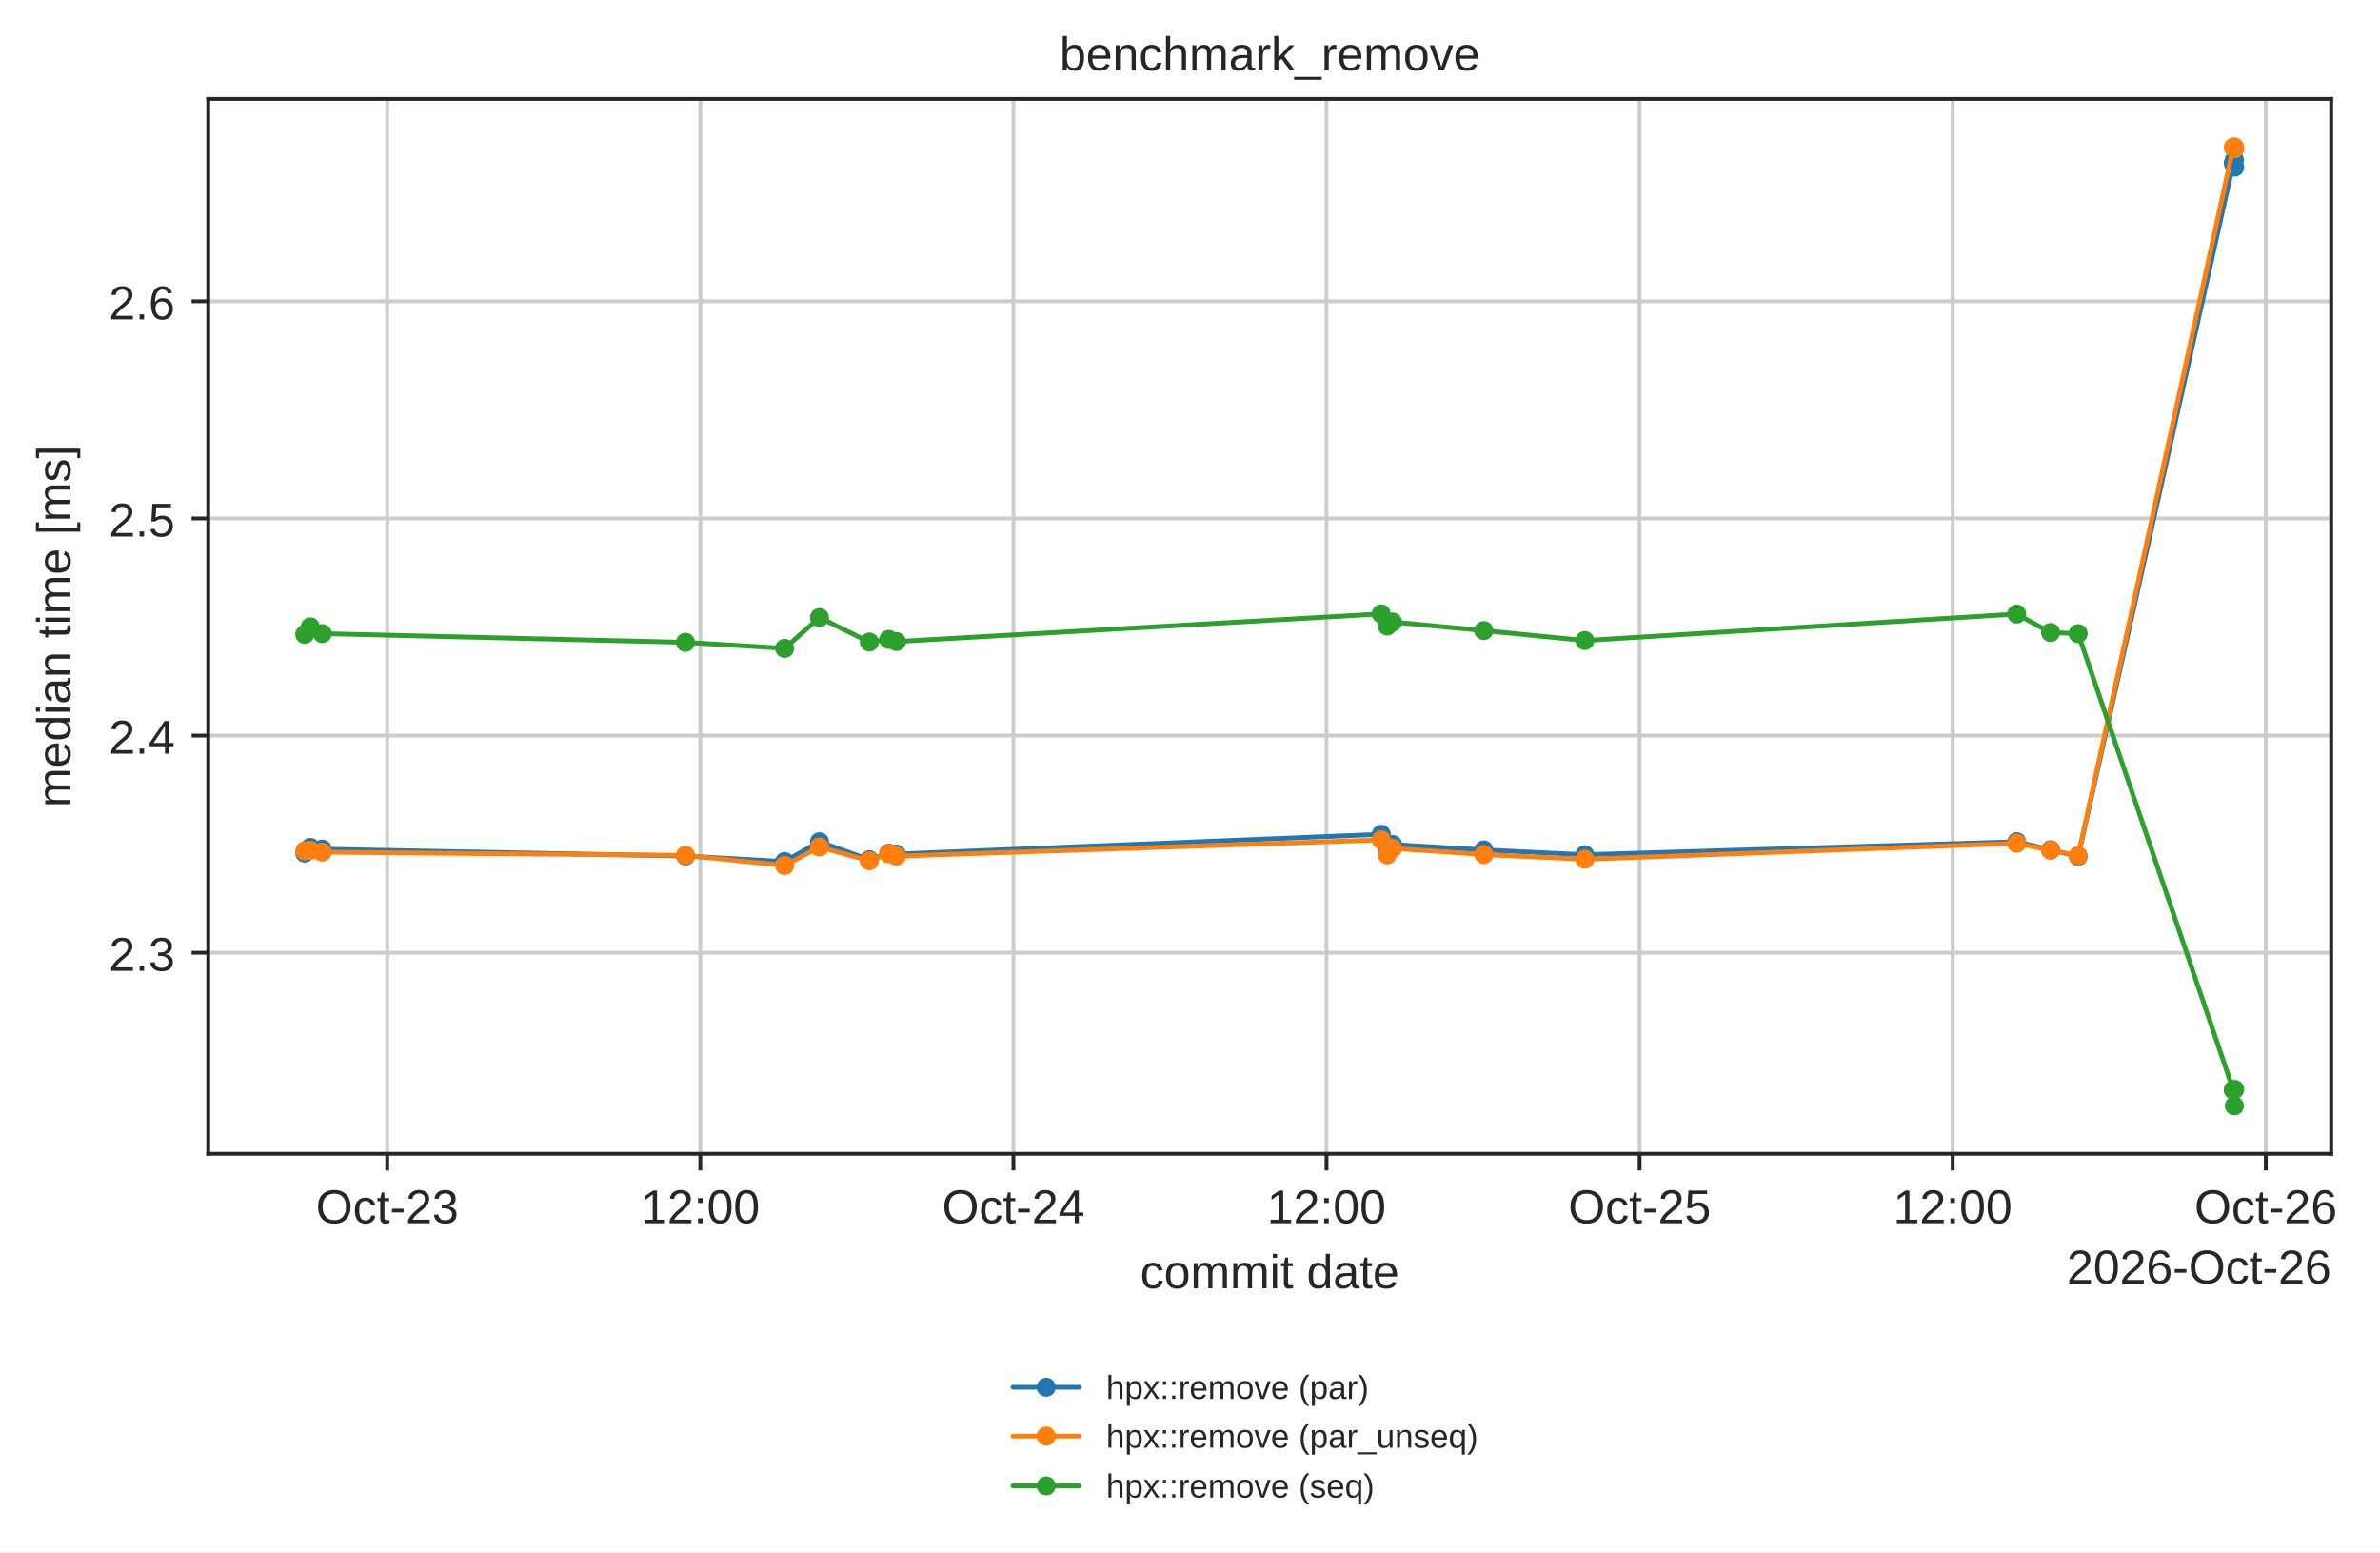
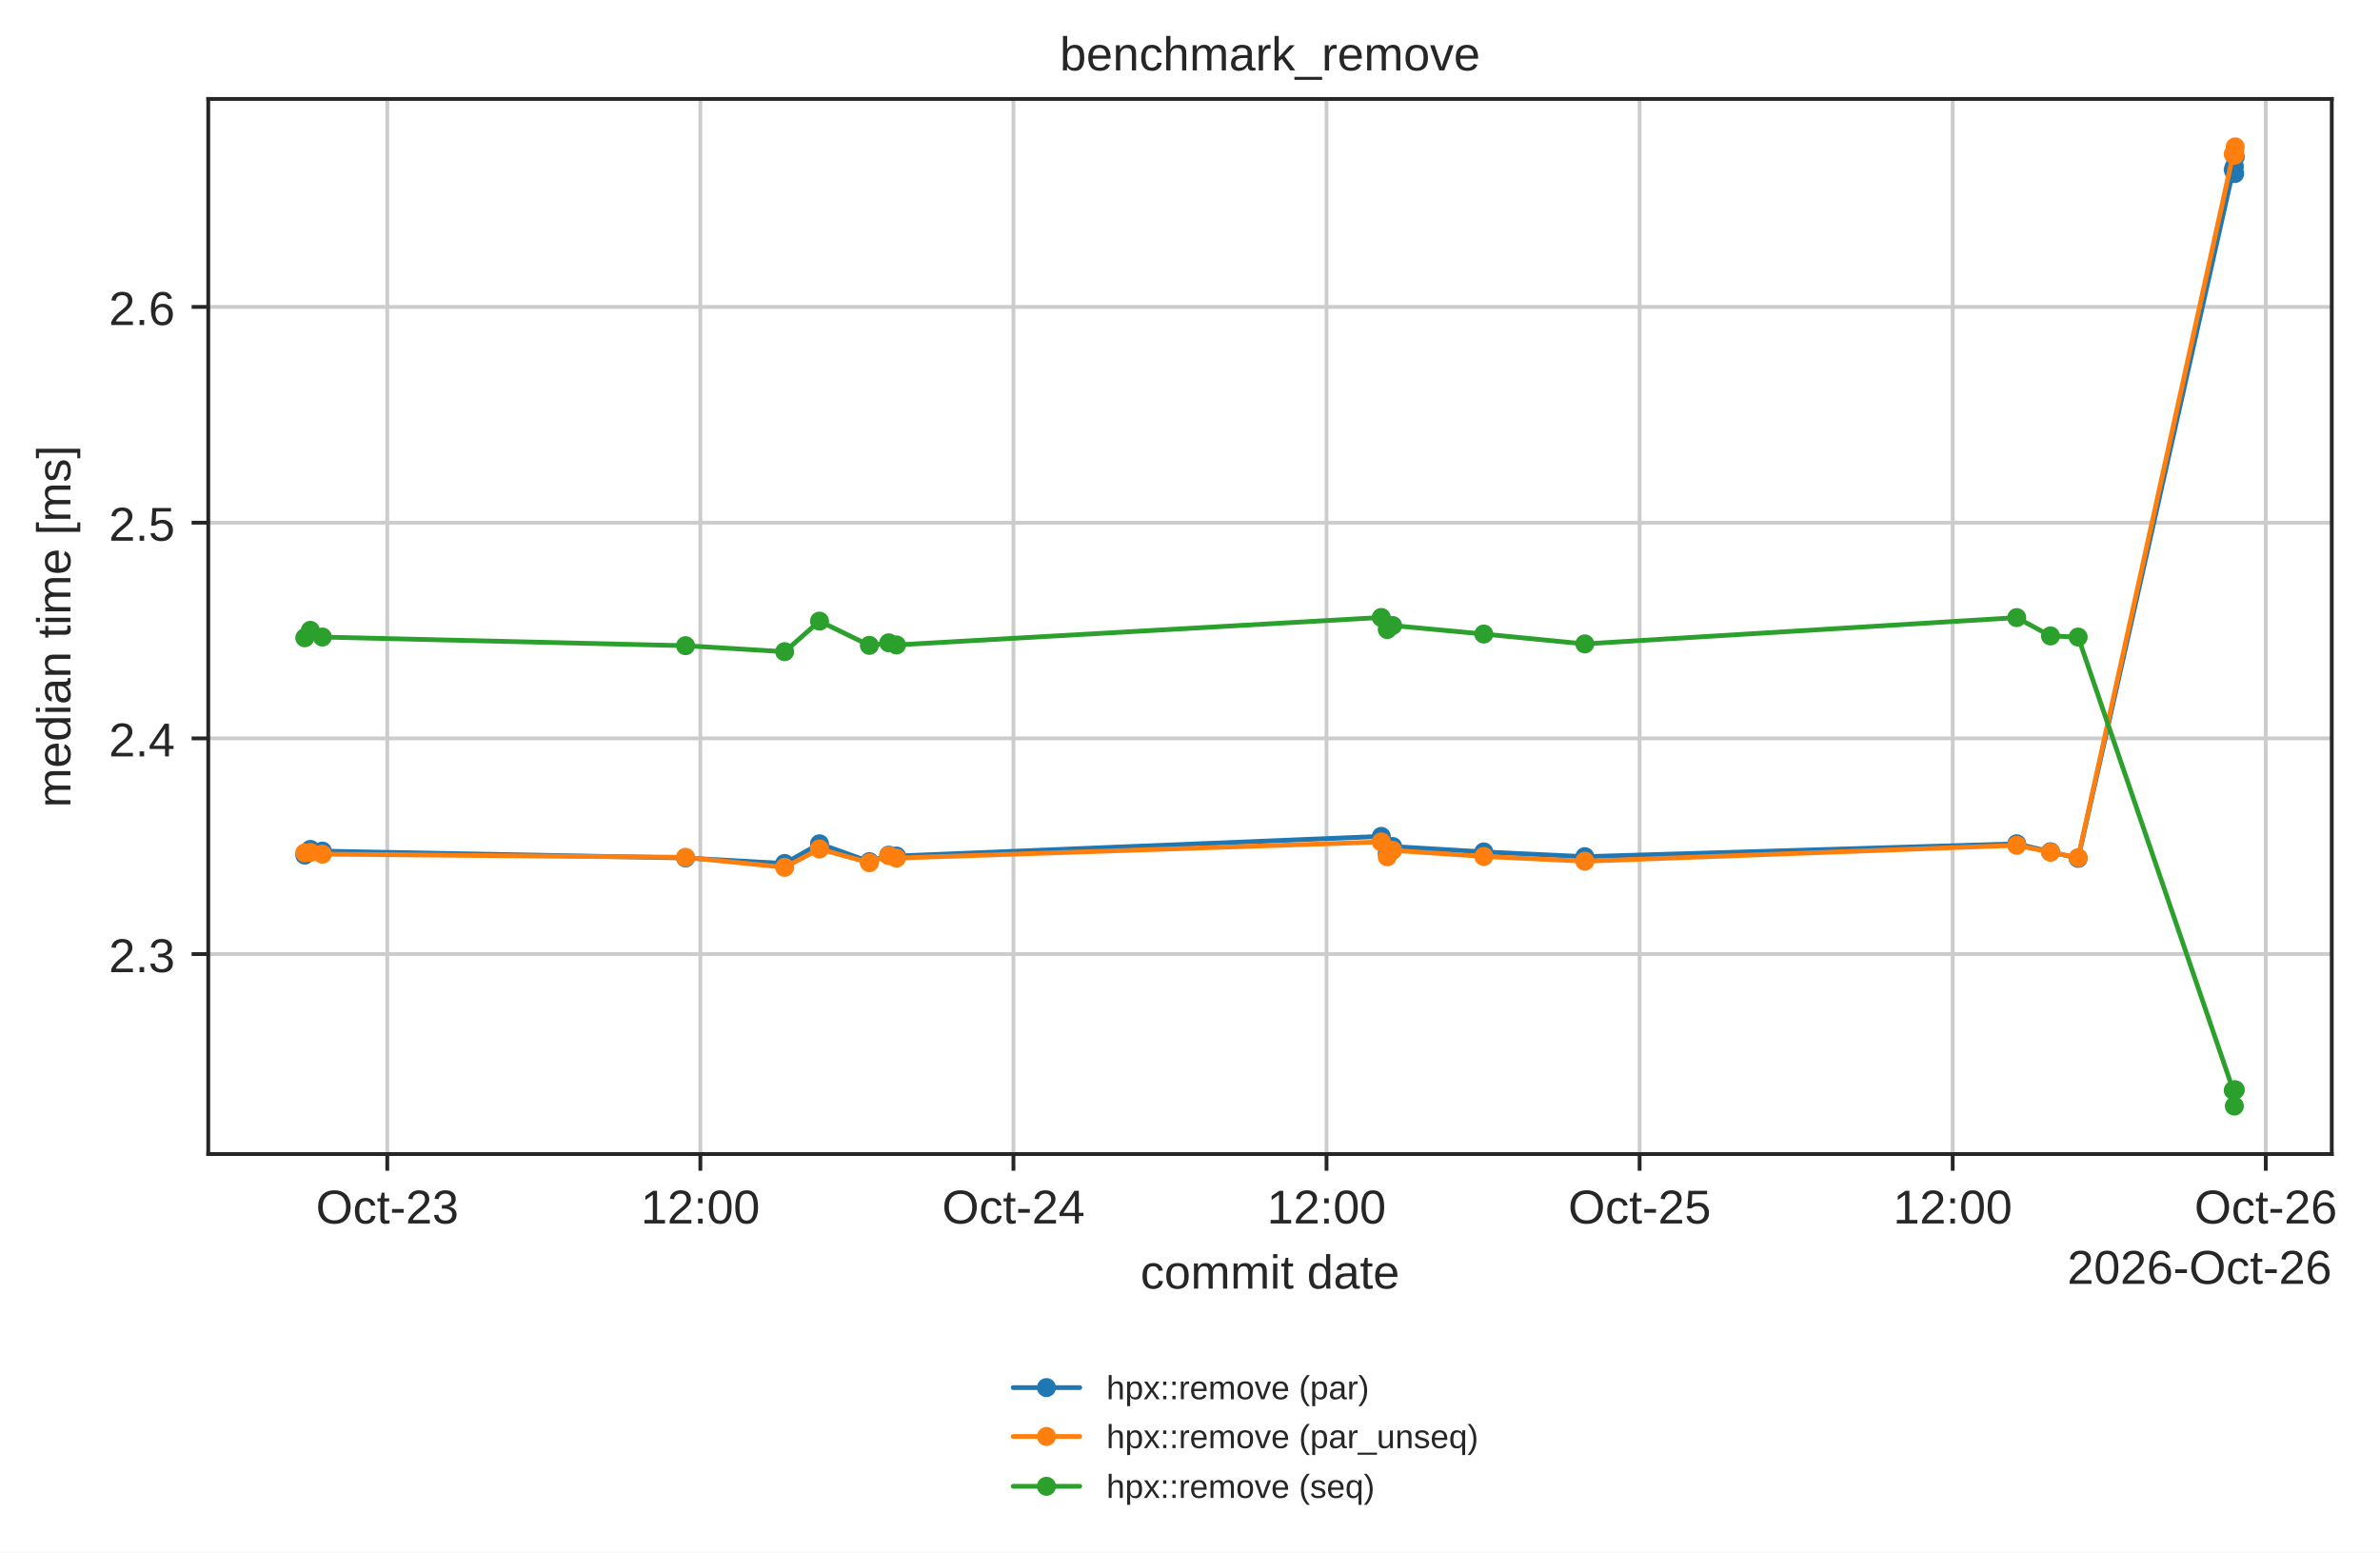
- <svg xmlns="http://www.w3.org/2000/svg" xmlns:xlink="http://www.w3.org/1999/xlink" width="500.44pt" height="326.294pt" viewBox="0 0 500.44 326.294" version="1.1">
+ <svg xmlns="http://www.w3.org/2000/svg" xmlns:xlink="http://www.w3.org/1999/xlink" width="500.321pt" height="326.294pt" viewBox="0 0 500.321 326.294" version="1.1">
  <defs>
    <style type="text/css">*{stroke-linejoin: round; stroke-linecap: butt}</style>
  </defs>
  <g id="figure_1">
    <g id="patch_1">
-       <path d="M 0 326.294  L 500.44 326.294  L 500.44 0  L 0 0  z " style="fill: #ffffff" />
+       <path d="M 0 326.294  L 500.321 326.294  L 500.321 0  L 0 0  z " style="fill: #ffffff" />
    </g>
    <g id="axes_1">
      <g id="patch_2">
        <path d="M 43.781 242.558  L 490.181 242.558  L 490.181 20.798  L 43.781 20.798  z " style="fill: #ffffff" />
      </g>
      <g id="matplotlib.axis_1">
        <g id="xtick_1">
          <g id="line2d_1">
-             <path d="M 81.419 242.558  L 81.419 20.798  " clip-path="url(#pc4ba8e1259)" style="fill: none; stroke: #cccccc; stroke-width: 0.8; stroke-linecap: round" />
+             <path d="M 81.414 242.558  L 81.414 20.798  " clip-path="url(#pc4ba8e1259)" style="fill: none; stroke: #cccccc; stroke-width: 0.8; stroke-linecap: round" />
          </g>
          <g id="line2d_2">
            <defs>
              <path id="mdfc5214045" d="M 0 0  L 0 3.5  " style="stroke: #262626; stroke-width: 0.8" />
            </defs>
            <g>
-               <use xlink:href="#mdfc5214045" x="81.419" y="242.558" style="fill: #262626; stroke: #262626; stroke-width: 0.8" />
+               <use xlink:href="#mdfc5214045" x="81.414" y="242.558" style="fill: #262626; stroke: #262626; stroke-width: 0.8" />
            </g>
          </g>
          <g id="text_1">
-             <text style="fill: #262626; font: 10px 'Arial', 'DejaVu Sans', 'Liberation Sans', 'Bitstream Vera Sans', sans-serif; text-anchor: middle" x="81.419" y="257.157" transform="rotate(-0 81.41932 257.1569)">Oct-23</text>
+             <text style="fill: #262626; font: 10px 'Arial', 'DejaVu Sans', 'Liberation Sans', 'Bitstream Vera Sans', sans-serif; text-anchor: middle" x="81.414" y="257.157" transform="rotate(-0 81.41431 257.1569)">Oct-23</text>
          </g>
        </g>
        <g id="xtick_2">
          <g id="line2d_3">
-             <path d="M 147.254 242.558  L 147.254 20.798  " clip-path="url(#pc4ba8e1259)" style="fill: none; stroke: #cccccc; stroke-width: 0.8; stroke-linecap: round" />
+             <path d="M 147.23 242.558  L 147.23 20.798  " clip-path="url(#pc4ba8e1259)" style="fill: none; stroke: #cccccc; stroke-width: 0.8; stroke-linecap: round" />
          </g>
          <g id="line2d_4">
            <g>
-               <use xlink:href="#mdfc5214045" x="147.254" y="242.558" style="fill: #262626; stroke: #262626; stroke-width: 0.8" />
+               <use xlink:href="#mdfc5214045" x="147.23" y="242.558" style="fill: #262626; stroke: #262626; stroke-width: 0.8" />
            </g>
          </g>
          <g id="text_2">
-             <text style="fill: #262626; font: 10px 'Arial', 'DejaVu Sans', 'Liberation Sans', 'Bitstream Vera Sans', sans-serif; text-anchor: middle" x="147.254" y="257.157" transform="rotate(-0 147.2541 257.1569)">12:00</text>
+             <text style="fill: #262626; font: 10px 'Arial', 'DejaVu Sans', 'Liberation Sans', 'Bitstream Vera Sans', sans-serif; text-anchor: middle" x="147.23" y="257.157" transform="rotate(-0 147.2301 257.1569)">12:00</text>
          </g>
        </g>
        <g id="xtick_3">
          <g id="line2d_5">
-             <path d="M 213.089 242.558  L 213.089 20.798  " clip-path="url(#pc4ba8e1259)" style="fill: none; stroke: #cccccc; stroke-width: 0.8; stroke-linecap: round" />
+             <path d="M 213.046 242.558  L 213.046 20.798  " clip-path="url(#pc4ba8e1259)" style="fill: none; stroke: #cccccc; stroke-width: 0.8; stroke-linecap: round" />
          </g>
          <g id="line2d_6">
            <g>
-               <use xlink:href="#mdfc5214045" x="213.089" y="242.558" style="fill: #262626; stroke: #262626; stroke-width: 0.8" />
+               <use xlink:href="#mdfc5214045" x="213.046" y="242.558" style="fill: #262626; stroke: #262626; stroke-width: 0.8" />
            </g>
          </g>
          <g id="text_3">
-             <text style="fill: #262626; font: 10px 'Arial', 'DejaVu Sans', 'Liberation Sans', 'Bitstream Vera Sans', sans-serif; text-anchor: middle" x="213.089" y="257.157" transform="rotate(-0 213.0889 257.1569)">Oct-24</text>
+             <text style="fill: #262626; font: 10px 'Arial', 'DejaVu Sans', 'Liberation Sans', 'Bitstream Vera Sans', sans-serif; text-anchor: middle" x="213.046" y="257.157" transform="rotate(-0 213.0458 257.1569)">Oct-24</text>
          </g>
        </g>
        <g id="xtick_4">
          <g id="line2d_7">
-             <path d="M 278.924 242.558  L 278.924 20.798  " clip-path="url(#pc4ba8e1259)" style="fill: none; stroke: #cccccc; stroke-width: 0.8; stroke-linecap: round" />
+             <path d="M 278.862 242.558  L 278.862 20.798  " clip-path="url(#pc4ba8e1259)" style="fill: none; stroke: #cccccc; stroke-width: 0.8; stroke-linecap: round" />
          </g>
          <g id="line2d_8">
            <g>
-               <use xlink:href="#mdfc5214045" x="278.924" y="242.558" style="fill: #262626; stroke: #262626; stroke-width: 0.8" />
+               <use xlink:href="#mdfc5214045" x="278.862" y="242.558" style="fill: #262626; stroke: #262626; stroke-width: 0.8" />
            </g>
          </g>
          <g id="text_4">
-             <text style="fill: #262626; font: 10px 'Arial', 'DejaVu Sans', 'Liberation Sans', 'Bitstream Vera Sans', sans-serif; text-anchor: middle" x="278.924" y="257.157" transform="rotate(-0 278.9237 257.1569)">12:00</text>
+             <text style="fill: #262626; font: 10px 'Arial', 'DejaVu Sans', 'Liberation Sans', 'Bitstream Vera Sans', sans-serif; text-anchor: middle" x="278.862" y="257.157" transform="rotate(-0 278.8616 257.1569)">12:00</text>
          </g>
        </g>
        <g id="xtick_5">
          <g id="line2d_9">
-             <path d="M 344.759 242.558  L 344.759 20.798  " clip-path="url(#pc4ba8e1259)" style="fill: none; stroke: #cccccc; stroke-width: 0.8; stroke-linecap: round" />
+             <path d="M 344.677 242.558  L 344.677 20.798  " clip-path="url(#pc4ba8e1259)" style="fill: none; stroke: #cccccc; stroke-width: 0.8; stroke-linecap: round" />
          </g>
          <g id="line2d_10">
            <g>
-               <use xlink:href="#mdfc5214045" x="344.759" y="242.558" style="fill: #262626; stroke: #262626; stroke-width: 0.8" />
+               <use xlink:href="#mdfc5214045" x="344.677" y="242.558" style="fill: #262626; stroke: #262626; stroke-width: 0.8" />
            </g>
          </g>
          <g id="text_5">
-             <text style="fill: #262626; font: 10px 'Arial', 'DejaVu Sans', 'Liberation Sans', 'Bitstream Vera Sans', sans-serif; text-anchor: middle" x="344.759" y="257.157" transform="rotate(-0 344.7585 257.1569)">Oct-25</text>
+             <text style="fill: #262626; font: 10px 'Arial', 'DejaVu Sans', 'Liberation Sans', 'Bitstream Vera Sans', sans-serif; text-anchor: middle" x="344.677" y="257.157" transform="rotate(-0 344.6774 257.1569)">Oct-25</text>
          </g>
        </g>
        <g id="xtick_6">
          <g id="line2d_11">
-             <path d="M 410.593 242.558  L 410.593 20.798  " clip-path="url(#pc4ba8e1259)" style="fill: none; stroke: #cccccc; stroke-width: 0.8; stroke-linecap: round" />
+             <path d="M 410.493 242.558  L 410.493 20.798  " clip-path="url(#pc4ba8e1259)" style="fill: none; stroke: #cccccc; stroke-width: 0.8; stroke-linecap: round" />
          </g>
          <g id="line2d_12">
            <g>
-               <use xlink:href="#mdfc5214045" x="410.593" y="242.558" style="fill: #262626; stroke: #262626; stroke-width: 0.8" />
+               <use xlink:href="#mdfc5214045" x="410.493" y="242.558" style="fill: #262626; stroke: #262626; stroke-width: 0.8" />
            </g>
          </g>
          <g id="text_6">
-             <text style="fill: #262626; font: 10px 'Arial', 'DejaVu Sans', 'Liberation Sans', 'Bitstream Vera Sans', sans-serif; text-anchor: middle" x="410.593" y="257.157" transform="rotate(-0 410.5933 257.1569)">12:00</text>
+             <text style="fill: #262626; font: 10px 'Arial', 'DejaVu Sans', 'Liberation Sans', 'Bitstream Vera Sans', sans-serif; text-anchor: middle" x="410.493" y="257.157" transform="rotate(-0 410.4931 257.1569)">12:00</text>
          </g>
        </g>
        <g id="xtick_7">
          <g id="line2d_13">
-             <path d="M 476.428 242.558  L 476.428 20.798  " clip-path="url(#pc4ba8e1259)" style="fill: none; stroke: #cccccc; stroke-width: 0.8; stroke-linecap: round" />
+             <path d="M 476.309 242.558  L 476.309 20.798  " clip-path="url(#pc4ba8e1259)" style="fill: none; stroke: #cccccc; stroke-width: 0.8; stroke-linecap: round" />
          </g>
          <g id="line2d_14">
            <g>
-               <use xlink:href="#mdfc5214045" x="476.428" y="242.558" style="fill: #262626; stroke: #262626; stroke-width: 0.8" />
+               <use xlink:href="#mdfc5214045" x="476.309" y="242.558" style="fill: #262626; stroke: #262626; stroke-width: 0.8" />
            </g>
          </g>
          <g id="text_7">
-             <text style="fill: #262626; font: 10px 'Arial', 'DejaVu Sans', 'Liberation Sans', 'Bitstream Vera Sans', sans-serif; text-anchor: middle" x="476.428" y="257.157" transform="rotate(-0 476.4281 257.1569)">Oct-26</text>
+             <text style="fill: #262626; font: 10px 'Arial', 'DejaVu Sans', 'Liberation Sans', 'Bitstream Vera Sans', sans-serif; text-anchor: middle" x="476.309" y="257.157" transform="rotate(-0 476.3089 257.1569)">Oct-26</text>
          </g>
        </g>
        <g id="text_8">
          <text style="fill: #262626; font: 10px 'Arial', 'DejaVu Sans', 'Liberation Sans', 'Bitstream Vera Sans', sans-serif; text-anchor: middle" x="266.981" y="270.835" transform="rotate(-0 266.9812 270.835)">commit date</text>
        </g>
        <g id="text_9">
          <text style="fill: #262626; font: 10px 'Arial', 'DejaVu Sans', 'Liberation Sans', 'Bitstream Vera Sans', sans-serif; text-anchor: end" x="490.181" y="269.835" transform="rotate(-0 490.1812 269.835)">2026-Oct-26</text>
        </g>
      </g>
      <g id="matplotlib.axis_2">
        <g id="ytick_1">
          <g id="line2d_15">
-             <path d="M 43.781 200.303  L 490.181 200.303  " clip-path="url(#pc4ba8e1259)" style="fill: none; stroke: #cccccc; stroke-width: 0.8; stroke-linecap: round" />
+             <path d="M 43.781 200.526  L 490.181 200.526  " clip-path="url(#pc4ba8e1259)" style="fill: none; stroke: #cccccc; stroke-width: 0.8; stroke-linecap: round" />
          </g>
          <g id="line2d_16">
            <defs>
              <path id="m414165cd4d" d="M 0 0  L -3.5 0  " style="stroke: #262626; stroke-width: 0.8" />
            </defs>
            <g>
-               <use xlink:href="#m414165cd4d" x="43.781" y="200.303" style="fill: #262626; stroke: #262626; stroke-width: 0.8" />
+               <use xlink:href="#m414165cd4d" x="43.781" y="200.526" style="fill: #262626; stroke: #262626; stroke-width: 0.8" />
            </g>
          </g>
          <g id="text_10">
-             <text style="fill: #262626; font: 10px 'Arial', 'DejaVu Sans', 'Liberation Sans', 'Bitstream Vera Sans', sans-serif; text-anchor: end" x="36.781" y="204.102" transform="rotate(-0 36.78125 204.1024)">2.3</text>
+             <text style="fill: #262626; font: 10px 'Arial', 'DejaVu Sans', 'Liberation Sans', 'Bitstream Vera Sans', sans-serif; text-anchor: end" x="36.781" y="204.325" transform="rotate(-0 36.78125 204.3255)">2.3</text>
          </g>
        </g>
        <g id="ytick_2">
          <g id="line2d_17">
-             <path d="M 43.781 154.649  L 490.181 154.649  " clip-path="url(#pc4ba8e1259)" style="fill: none; stroke: #cccccc; stroke-width: 0.8; stroke-linecap: round" />
+             <path d="M 43.781 155.189  L 490.181 155.189  " clip-path="url(#pc4ba8e1259)" style="fill: none; stroke: #cccccc; stroke-width: 0.8; stroke-linecap: round" />
          </g>
          <g id="line2d_18">
            <g>
-               <use xlink:href="#m414165cd4d" x="43.781" y="154.649" style="fill: #262626; stroke: #262626; stroke-width: 0.8" />
+               <use xlink:href="#m414165cd4d" x="43.781" y="155.189" style="fill: #262626; stroke: #262626; stroke-width: 0.8" />
            </g>
          </g>
          <g id="text_11">
-             <text style="fill: #262626; font: 10px 'Arial', 'DejaVu Sans', 'Liberation Sans', 'Bitstream Vera Sans', sans-serif; text-anchor: end" x="36.781" y="158.448" transform="rotate(-0 36.78125 158.4483)">2.4</text>
+             <text style="fill: #262626; font: 10px 'Arial', 'DejaVu Sans', 'Liberation Sans', 'Bitstream Vera Sans', sans-serif; text-anchor: end" x="36.781" y="158.988" transform="rotate(-0 36.78125 158.9878)">2.4</text>
          </g>
        </g>
        <g id="ytick_3">
          <g id="line2d_19">
-             <path d="M 43.781 108.995  L 490.181 108.995  " clip-path="url(#pc4ba8e1259)" style="fill: none; stroke: #cccccc; stroke-width: 0.8; stroke-linecap: round" />
+             <path d="M 43.781 109.851  L 490.181 109.851  " clip-path="url(#pc4ba8e1259)" style="fill: none; stroke: #cccccc; stroke-width: 0.8; stroke-linecap: round" />
          </g>
          <g id="line2d_20">
            <g>
-               <use xlink:href="#m414165cd4d" x="43.781" y="108.995" style="fill: #262626; stroke: #262626; stroke-width: 0.8" />
+               <use xlink:href="#m414165cd4d" x="43.781" y="109.851" style="fill: #262626; stroke: #262626; stroke-width: 0.8" />
            </g>
          </g>
          <g id="text_12">
-             <text style="fill: #262626; font: 10px 'Arial', 'DejaVu Sans', 'Liberation Sans', 'Bitstream Vera Sans', sans-serif; text-anchor: end" x="36.781" y="112.794" transform="rotate(-0 36.78125 112.7942)">2.5</text>
+             <text style="fill: #262626; font: 10px 'Arial', 'DejaVu Sans', 'Liberation Sans', 'Bitstream Vera Sans', sans-serif; text-anchor: end" x="36.781" y="113.65" transform="rotate(-0 36.78125 113.65)">2.5</text>
          </g>
        </g>
        <g id="ytick_4">
          <g id="line2d_21">
-             <path d="M 43.781 63.341  L 490.181 63.341  " clip-path="url(#pc4ba8e1259)" style="fill: none; stroke: #cccccc; stroke-width: 0.8; stroke-linecap: round" />
+             <path d="M 43.781 64.513  L 490.181 64.513  " clip-path="url(#pc4ba8e1259)" style="fill: none; stroke: #cccccc; stroke-width: 0.8; stroke-linecap: round" />
          </g>
          <g id="line2d_22">
            <g>
-               <use xlink:href="#m414165cd4d" x="43.781" y="63.341" style="fill: #262626; stroke: #262626; stroke-width: 0.8" />
+               <use xlink:href="#m414165cd4d" x="43.781" y="64.513" style="fill: #262626; stroke: #262626; stroke-width: 0.8" />
            </g>
          </g>
          <g id="text_13">
-             <text style="fill: #262626; font: 10px 'Arial', 'DejaVu Sans', 'Liberation Sans', 'Bitstream Vera Sans', sans-serif; text-anchor: end" x="36.781" y="67.14" transform="rotate(-0 36.78125 67.14003)">2.6</text>
+             <text style="fill: #262626; font: 10px 'Arial', 'DejaVu Sans', 'Liberation Sans', 'Bitstream Vera Sans', sans-serif; text-anchor: end" x="36.781" y="68.312" transform="rotate(-0 36.78125 68.31234)">2.6</text>
          </g>
        </g>
        <g id="text_14">
          <text style="fill: #262626; font: 10px 'Arial', 'DejaVu Sans', 'Liberation Sans', 'Bitstream Vera Sans', sans-serif; text-anchor: middle" x="14.798" y="131.678" transform="rotate(-90 14.79844 131.6784)">median time [ms]</text>
        </g>
      </g>
      <g id="line2d_23">
-         <path d="M 64.072 179.342  L 65.249 178.155  L 67.766 178.513  L 144.136 179.962  L 164.981 181.129  L 172.305 176.961  L 182.791 180.743  L 186.877 179.367  L 188.495 179.559  L 290.44 175.392  L 291.697 179.051  L 292.824 177.538  L 311.995 178.679  L 333.236 179.691  L 424.056 176.966  L 431.161 178.645  L 436.974 180.049  L 469.586 34.289  L 469.82 33.604  L 469.89 35.118  " clip-path="url(#pc4ba8e1259)" style="fill: none; stroke: #1f77b4; stroke-linecap: round" />
+         <path d="M 64.072 179.711  L 65.248 178.532  L 67.765 178.887  L 144.113 180.326  L 164.952 181.485  L 172.274 177.346  L 182.757 181.102  L 186.841 179.735  L 188.459 179.925  L 290.375 175.787  L 291.632 179.421  L 292.758 177.919  L 311.923 179.052  L 333.158 180.056  L 423.952 177.351  L 431.054 179.018  L 436.867 180.413  L 469.468 35.663  L 469.703 34.982  L 469.773 36.486  L 469.89 32.956  " clip-path="url(#pc4ba8e1259)" style="fill: none; stroke: #1f77b4; stroke-linecap: round" />
        <defs>
          <path id="m20e5526daa" d="M 0 1.5  C 0.398 1.5 0.779 1.342 1.061 1.061  C 1.342 0.779 1.5 0.398 1.5 0  C 1.5 -0.398 1.342 -0.779 1.061 -1.061  C 0.779 -1.342 0.398 -1.5 0 -1.5  C -0.398 -1.5 -0.779 -1.342 -1.061 -1.061  C -1.342 -0.779 -1.5 -0.398 -1.5 0  C -1.5 0.398 -1.342 0.779 -1.061 1.061  C -0.779 1.342 -0.398 1.5 0 1.5  z " style="stroke: #1f77b4" />
        </defs>
        <g clip-path="url(#pc4ba8e1259)">
-           <use xlink:href="#m20e5526daa" x="64.072" y="179.342" style="fill: #1f77b4; stroke: #1f77b4" />
-           <use xlink:href="#m20e5526daa" x="65.249" y="178.155" style="fill: #1f77b4; stroke: #1f77b4" />
-           <use xlink:href="#m20e5526daa" x="67.766" y="178.513" style="fill: #1f77b4; stroke: #1f77b4" />
-           <use xlink:href="#m20e5526daa" x="144.136" y="179.962" style="fill: #1f77b4; stroke: #1f77b4" />
-           <use xlink:href="#m20e5526daa" x="164.981" y="181.129" style="fill: #1f77b4; stroke: #1f77b4" />
-           <use xlink:href="#m20e5526daa" x="172.305" y="176.961" style="fill: #1f77b4; stroke: #1f77b4" />
-           <use xlink:href="#m20e5526daa" x="182.791" y="180.743" style="fill: #1f77b4; stroke: #1f77b4" />
-           <use xlink:href="#m20e5526daa" x="186.877" y="179.367" style="fill: #1f77b4; stroke: #1f77b4" />
-           <use xlink:href="#m20e5526daa" x="188.495" y="179.559" style="fill: #1f77b4; stroke: #1f77b4" />
-           <use xlink:href="#m20e5526daa" x="290.44" y="175.392" style="fill: #1f77b4; stroke: #1f77b4" />
-           <use xlink:href="#m20e5526daa" x="291.697" y="179.051" style="fill: #1f77b4; stroke: #1f77b4" />
-           <use xlink:href="#m20e5526daa" x="292.824" y="177.538" style="fill: #1f77b4; stroke: #1f77b4" />
-           <use xlink:href="#m20e5526daa" x="311.995" y="178.679" style="fill: #1f77b4; stroke: #1f77b4" />
-           <use xlink:href="#m20e5526daa" x="333.236" y="179.691" style="fill: #1f77b4; stroke: #1f77b4" />
-           <use xlink:href="#m20e5526daa" x="424.056" y="176.966" style="fill: #1f77b4; stroke: #1f77b4" />
-           <use xlink:href="#m20e5526daa" x="431.161" y="178.645" style="fill: #1f77b4; stroke: #1f77b4" />
-           <use xlink:href="#m20e5526daa" x="436.974" y="180.049" style="fill: #1f77b4; stroke: #1f77b4" />
-           <use xlink:href="#m20e5526daa" x="469.586" y="34.289" style="fill: #1f77b4; stroke: #1f77b4" />
-           <use xlink:href="#m20e5526daa" x="469.82" y="33.604" style="fill: #1f77b4; stroke: #1f77b4" />
-           <use xlink:href="#m20e5526daa" x="469.89" y="35.118" style="fill: #1f77b4; stroke: #1f77b4" />
+           <use xlink:href="#m20e5526daa" x="64.072" y="179.711" style="fill: #1f77b4; stroke: #1f77b4" />
+           <use xlink:href="#m20e5526daa" x="65.248" y="178.532" style="fill: #1f77b4; stroke: #1f77b4" />
+           <use xlink:href="#m20e5526daa" x="67.765" y="178.887" style="fill: #1f77b4; stroke: #1f77b4" />
+           <use xlink:href="#m20e5526daa" x="144.113" y="180.326" style="fill: #1f77b4; stroke: #1f77b4" />
+           <use xlink:href="#m20e5526daa" x="164.952" y="181.485" style="fill: #1f77b4; stroke: #1f77b4" />
+           <use xlink:href="#m20e5526daa" x="172.274" y="177.346" style="fill: #1f77b4; stroke: #1f77b4" />
+           <use xlink:href="#m20e5526daa" x="182.757" y="181.102" style="fill: #1f77b4; stroke: #1f77b4" />
+           <use xlink:href="#m20e5526daa" x="186.841" y="179.735" style="fill: #1f77b4; stroke: #1f77b4" />
+           <use xlink:href="#m20e5526daa" x="188.459" y="179.925" style="fill: #1f77b4; stroke: #1f77b4" />
+           <use xlink:href="#m20e5526daa" x="290.375" y="175.787" style="fill: #1f77b4; stroke: #1f77b4" />
+           <use xlink:href="#m20e5526daa" x="291.632" y="179.421" style="fill: #1f77b4; stroke: #1f77b4" />
+           <use xlink:href="#m20e5526daa" x="292.758" y="177.919" style="fill: #1f77b4; stroke: #1f77b4" />
+           <use xlink:href="#m20e5526daa" x="311.923" y="179.052" style="fill: #1f77b4; stroke: #1f77b4" />
+           <use xlink:href="#m20e5526daa" x="333.158" y="180.056" style="fill: #1f77b4; stroke: #1f77b4" />
+           <use xlink:href="#m20e5526daa" x="423.952" y="177.351" style="fill: #1f77b4; stroke: #1f77b4" />
+           <use xlink:href="#m20e5526daa" x="431.054" y="179.018" style="fill: #1f77b4; stroke: #1f77b4" />
+           <use xlink:href="#m20e5526daa" x="436.867" y="180.413" style="fill: #1f77b4; stroke: #1f77b4" />
+           <use xlink:href="#m20e5526daa" x="469.468" y="35.663" style="fill: #1f77b4; stroke: #1f77b4" />
+           <use xlink:href="#m20e5526daa" x="469.703" y="34.982" style="fill: #1f77b4; stroke: #1f77b4" />
+           <use xlink:href="#m20e5526daa" x="469.773" y="36.486" style="fill: #1f77b4; stroke: #1f77b4" />
+           <use xlink:href="#m20e5526daa" x="469.89" y="32.956" style="fill: #1f77b4; stroke: #1f77b4" />
        </g>
      </g>
      <g id="line2d_24">
-         <path d="M 64.072 178.891  L 65.249 178.79  L 67.766 179.15  L 144.136 179.823  L 164.981 181.95  L 172.305 178.06  L 182.791 180.969  L 186.877 179.473  L 188.495 179.987  L 290.44 176.568  L 291.697 179.71  L 292.824 178.346  L 311.995 179.642  L 333.236 180.651  L 424.056 177.278  L 431.161 178.746  L 436.974 179.898  L 469.586 30.985  L 469.82 30.878  L 469.89 31.235  " clip-path="url(#pc4ba8e1259)" style="fill: none; stroke: #ff7f0e; stroke-linecap: round" />
+         <path d="M 64.072 179.263  L 65.248 179.162  L 67.765 179.519  L 144.113 180.188  L 164.952 182.3  L 172.274 178.437  L 182.757 181.326  L 186.841 179.84  L 188.459 180.351  L 290.375 176.955  L 291.632 180.076  L 292.758 178.721  L 311.923 180.009  L 333.158 181.011  L 423.952 177.661  L 431.054 179.119  L 436.867 180.263  L 469.468 32.382  L 469.703 32.276  L 469.773 32.63  L 469.89 30.878  " clip-path="url(#pc4ba8e1259)" style="fill: none; stroke: #ff7f0e; stroke-linecap: round" />
        <defs>
          <path id="m8123a8acb4" d="M 0 1.5  C 0.398 1.5 0.779 1.342 1.061 1.061  C 1.342 0.779 1.5 0.398 1.5 0  C 1.5 -0.398 1.342 -0.779 1.061 -1.061  C 0.779 -1.342 0.398 -1.5 0 -1.5  C -0.398 -1.5 -0.779 -1.342 -1.061 -1.061  C -1.342 -0.779 -1.5 -0.398 -1.5 0  C -1.5 0.398 -1.342 0.779 -1.061 1.061  C -0.779 1.342 -0.398 1.5 0 1.5  z " style="stroke: #ff7f0e" />
        </defs>
        <g clip-path="url(#pc4ba8e1259)">
-           <use xlink:href="#m8123a8acb4" x="64.072" y="178.891" style="fill: #ff7f0e; stroke: #ff7f0e" />
-           <use xlink:href="#m8123a8acb4" x="65.249" y="178.79" style="fill: #ff7f0e; stroke: #ff7f0e" />
-           <use xlink:href="#m8123a8acb4" x="67.766" y="179.15" style="fill: #ff7f0e; stroke: #ff7f0e" />
-           <use xlink:href="#m8123a8acb4" x="144.136" y="179.823" style="fill: #ff7f0e; stroke: #ff7f0e" />
-           <use xlink:href="#m8123a8acb4" x="164.981" y="181.95" style="fill: #ff7f0e; stroke: #ff7f0e" />
-           <use xlink:href="#m8123a8acb4" x="172.305" y="178.06" style="fill: #ff7f0e; stroke: #ff7f0e" />
-           <use xlink:href="#m8123a8acb4" x="182.791" y="180.969" style="fill: #ff7f0e; stroke: #ff7f0e" />
-           <use xlink:href="#m8123a8acb4" x="186.877" y="179.473" style="fill: #ff7f0e; stroke: #ff7f0e" />
-           <use xlink:href="#m8123a8acb4" x="188.495" y="179.987" style="fill: #ff7f0e; stroke: #ff7f0e" />
-           <use xlink:href="#m8123a8acb4" x="290.44" y="176.568" style="fill: #ff7f0e; stroke: #ff7f0e" />
-           <use xlink:href="#m8123a8acb4" x="291.697" y="179.71" style="fill: #ff7f0e; stroke: #ff7f0e" />
-           <use xlink:href="#m8123a8acb4" x="292.824" y="178.346" style="fill: #ff7f0e; stroke: #ff7f0e" />
-           <use xlink:href="#m8123a8acb4" x="311.995" y="179.642" style="fill: #ff7f0e; stroke: #ff7f0e" />
-           <use xlink:href="#m8123a8acb4" x="333.236" y="180.651" style="fill: #ff7f0e; stroke: #ff7f0e" />
-           <use xlink:href="#m8123a8acb4" x="424.056" y="177.278" style="fill: #ff7f0e; stroke: #ff7f0e" />
-           <use xlink:href="#m8123a8acb4" x="431.161" y="178.746" style="fill: #ff7f0e; stroke: #ff7f0e" />
-           <use xlink:href="#m8123a8acb4" x="436.974" y="179.898" style="fill: #ff7f0e; stroke: #ff7f0e" />
-           <use xlink:href="#m8123a8acb4" x="469.586" y="30.985" style="fill: #ff7f0e; stroke: #ff7f0e" />
-           <use xlink:href="#m8123a8acb4" x="469.82" y="30.878" style="fill: #ff7f0e; stroke: #ff7f0e" />
-           <use xlink:href="#m8123a8acb4" x="469.89" y="31.235" style="fill: #ff7f0e; stroke: #ff7f0e" />
+           <use xlink:href="#m8123a8acb4" x="64.072" y="179.263" style="fill: #ff7f0e; stroke: #ff7f0e" />
+           <use xlink:href="#m8123a8acb4" x="65.248" y="179.162" style="fill: #ff7f0e; stroke: #ff7f0e" />
+           <use xlink:href="#m8123a8acb4" x="67.765" y="179.519" style="fill: #ff7f0e; stroke: #ff7f0e" />
+           <use xlink:href="#m8123a8acb4" x="144.113" y="180.188" style="fill: #ff7f0e; stroke: #ff7f0e" />
+           <use xlink:href="#m8123a8acb4" x="164.952" y="182.3" style="fill: #ff7f0e; stroke: #ff7f0e" />
+           <use xlink:href="#m8123a8acb4" x="172.274" y="178.437" style="fill: #ff7f0e; stroke: #ff7f0e" />
+           <use xlink:href="#m8123a8acb4" x="182.757" y="181.326" style="fill: #ff7f0e; stroke: #ff7f0e" />
+           <use xlink:href="#m8123a8acb4" x="186.841" y="179.84" style="fill: #ff7f0e; stroke: #ff7f0e" />
+           <use xlink:href="#m8123a8acb4" x="188.459" y="180.351" style="fill: #ff7f0e; stroke: #ff7f0e" />
+           <use xlink:href="#m8123a8acb4" x="290.375" y="176.955" style="fill: #ff7f0e; stroke: #ff7f0e" />
+           <use xlink:href="#m8123a8acb4" x="291.632" y="180.076" style="fill: #ff7f0e; stroke: #ff7f0e" />
+           <use xlink:href="#m8123a8acb4" x="292.758" y="178.721" style="fill: #ff7f0e; stroke: #ff7f0e" />
+           <use xlink:href="#m8123a8acb4" x="311.923" y="180.009" style="fill: #ff7f0e; stroke: #ff7f0e" />
+           <use xlink:href="#m8123a8acb4" x="333.158" y="181.011" style="fill: #ff7f0e; stroke: #ff7f0e" />
+           <use xlink:href="#m8123a8acb4" x="423.952" y="177.661" style="fill: #ff7f0e; stroke: #ff7f0e" />
+           <use xlink:href="#m8123a8acb4" x="431.054" y="179.119" style="fill: #ff7f0e; stroke: #ff7f0e" />
+           <use xlink:href="#m8123a8acb4" x="436.867" y="180.263" style="fill: #ff7f0e; stroke: #ff7f0e" />
+           <use xlink:href="#m8123a8acb4" x="469.468" y="32.382" style="fill: #ff7f0e; stroke: #ff7f0e" />
+           <use xlink:href="#m8123a8acb4" x="469.703" y="32.276" style="fill: #ff7f0e; stroke: #ff7f0e" />
+           <use xlink:href="#m8123a8acb4" x="469.773" y="32.63" style="fill: #ff7f0e; stroke: #ff7f0e" />
+           <use xlink:href="#m8123a8acb4" x="469.89" y="30.878" style="fill: #ff7f0e; stroke: #ff7f0e" />
        </g>
      </g>
      <g id="line2d_25">
-         <path d="M 64.072 133.364  L 65.249 131.788  L 67.766 133.204  L 144.136 135.038  L 164.981 136.307  L 172.305 129.834  L 182.791 134.971  L 186.877 134.423  L 188.495 134.878  L 290.44 129.061  L 291.697 131.611  L 292.824 130.765  L 311.995 132.571  L 333.236 134.659  L 424.056 129.094  L 431.161 132.974  L 436.974 133.208  L 469.586 229.138  L 469.82 232.478  L 469.89 229.029  " clip-path="url(#pc4ba8e1259)" style="fill: none; stroke: #2ca02c; stroke-linecap: round" />
+         <path d="M 64.072 134.051  L 65.248 132.485  L 67.765 133.892  L 144.113 135.713  L 164.952 136.973  L 172.274 130.546  L 182.757 135.646  L 186.841 135.103  L 188.459 135.554  L 290.375 129.778  L 291.632 132.31  L 292.758 131.47  L 311.923 133.263  L 333.158 135.337  L 423.952 129.81  L 431.054 133.663  L 436.867 133.896  L 469.468 229.161  L 469.703 232.478  L 469.773 229.052  L 469.89 229.068  " clip-path="url(#pc4ba8e1259)" style="fill: none; stroke: #2ca02c; stroke-linecap: round" />
        <defs>
          <path id="mc7b11249e2" d="M 0 1.5  C 0.398 1.5 0.779 1.342 1.061 1.061  C 1.342 0.779 1.5 0.398 1.5 0  C 1.5 -0.398 1.342 -0.779 1.061 -1.061  C 0.779 -1.342 0.398 -1.5 0 -1.5  C -0.398 -1.5 -0.779 -1.342 -1.061 -1.061  C -1.342 -0.779 -1.5 -0.398 -1.5 0  C -1.5 0.398 -1.342 0.779 -1.061 1.061  C -0.779 1.342 -0.398 1.5 0 1.5  z " style="stroke: #2ca02c" />
        </defs>
        <g clip-path="url(#pc4ba8e1259)">
-           <use xlink:href="#mc7b11249e2" x="64.072" y="133.364" style="fill: #2ca02c; stroke: #2ca02c" />
-           <use xlink:href="#mc7b11249e2" x="65.249" y="131.788" style="fill: #2ca02c; stroke: #2ca02c" />
-           <use xlink:href="#mc7b11249e2" x="67.766" y="133.204" style="fill: #2ca02c; stroke: #2ca02c" />
-           <use xlink:href="#mc7b11249e2" x="144.136" y="135.038" style="fill: #2ca02c; stroke: #2ca02c" />
-           <use xlink:href="#mc7b11249e2" x="164.981" y="136.307" style="fill: #2ca02c; stroke: #2ca02c" />
-           <use xlink:href="#mc7b11249e2" x="172.305" y="129.834" style="fill: #2ca02c; stroke: #2ca02c" />
-           <use xlink:href="#mc7b11249e2" x="182.791" y="134.971" style="fill: #2ca02c; stroke: #2ca02c" />
-           <use xlink:href="#mc7b11249e2" x="186.877" y="134.423" style="fill: #2ca02c; stroke: #2ca02c" />
-           <use xlink:href="#mc7b11249e2" x="188.495" y="134.878" style="fill: #2ca02c; stroke: #2ca02c" />
-           <use xlink:href="#mc7b11249e2" x="290.44" y="129.061" style="fill: #2ca02c; stroke: #2ca02c" />
-           <use xlink:href="#mc7b11249e2" x="291.697" y="131.611" style="fill: #2ca02c; stroke: #2ca02c" />
-           <use xlink:href="#mc7b11249e2" x="292.824" y="130.765" style="fill: #2ca02c; stroke: #2ca02c" />
-           <use xlink:href="#mc7b11249e2" x="311.995" y="132.571" style="fill: #2ca02c; stroke: #2ca02c" />
-           <use xlink:href="#mc7b11249e2" x="333.236" y="134.659" style="fill: #2ca02c; stroke: #2ca02c" />
-           <use xlink:href="#mc7b11249e2" x="424.056" y="129.094" style="fill: #2ca02c; stroke: #2ca02c" />
-           <use xlink:href="#mc7b11249e2" x="431.161" y="132.974" style="fill: #2ca02c; stroke: #2ca02c" />
-           <use xlink:href="#mc7b11249e2" x="436.974" y="133.208" style="fill: #2ca02c; stroke: #2ca02c" />
-           <use xlink:href="#mc7b11249e2" x="469.586" y="229.138" style="fill: #2ca02c; stroke: #2ca02c" />
-           <use xlink:href="#mc7b11249e2" x="469.82" y="232.478" style="fill: #2ca02c; stroke: #2ca02c" />
-           <use xlink:href="#mc7b11249e2" x="469.89" y="229.029" style="fill: #2ca02c; stroke: #2ca02c" />
+           <use xlink:href="#mc7b11249e2" x="64.072" y="134.051" style="fill: #2ca02c; stroke: #2ca02c" />
+           <use xlink:href="#mc7b11249e2" x="65.248" y="132.485" style="fill: #2ca02c; stroke: #2ca02c" />
+           <use xlink:href="#mc7b11249e2" x="67.765" y="133.892" style="fill: #2ca02c; stroke: #2ca02c" />
+           <use xlink:href="#mc7b11249e2" x="144.113" y="135.713" style="fill: #2ca02c; stroke: #2ca02c" />
+           <use xlink:href="#mc7b11249e2" x="164.952" y="136.973" style="fill: #2ca02c; stroke: #2ca02c" />
+           <use xlink:href="#mc7b11249e2" x="172.274" y="130.546" style="fill: #2ca02c; stroke: #2ca02c" />
+           <use xlink:href="#mc7b11249e2" x="182.757" y="135.646" style="fill: #2ca02c; stroke: #2ca02c" />
+           <use xlink:href="#mc7b11249e2" x="186.841" y="135.103" style="fill: #2ca02c; stroke: #2ca02c" />
+           <use xlink:href="#mc7b11249e2" x="188.459" y="135.554" style="fill: #2ca02c; stroke: #2ca02c" />
+           <use xlink:href="#mc7b11249e2" x="290.375" y="129.778" style="fill: #2ca02c; stroke: #2ca02c" />
+           <use xlink:href="#mc7b11249e2" x="291.632" y="132.31" style="fill: #2ca02c; stroke: #2ca02c" />
+           <use xlink:href="#mc7b11249e2" x="292.758" y="131.47" style="fill: #2ca02c; stroke: #2ca02c" />
+           <use xlink:href="#mc7b11249e2" x="311.923" y="133.263" style="fill: #2ca02c; stroke: #2ca02c" />
+           <use xlink:href="#mc7b11249e2" x="333.158" y="135.337" style="fill: #2ca02c; stroke: #2ca02c" />
+           <use xlink:href="#mc7b11249e2" x="423.952" y="129.81" style="fill: #2ca02c; stroke: #2ca02c" />
+           <use xlink:href="#mc7b11249e2" x="431.054" y="133.663" style="fill: #2ca02c; stroke: #2ca02c" />
+           <use xlink:href="#mc7b11249e2" x="436.867" y="133.896" style="fill: #2ca02c; stroke: #2ca02c" />
+           <use xlink:href="#mc7b11249e2" x="469.468" y="229.161" style="fill: #2ca02c; stroke: #2ca02c" />
+           <use xlink:href="#mc7b11249e2" x="469.703" y="232.478" style="fill: #2ca02c; stroke: #2ca02c" />
+           <use xlink:href="#mc7b11249e2" x="469.773" y="229.052" style="fill: #2ca02c; stroke: #2ca02c" />
+           <use xlink:href="#mc7b11249e2" x="469.89" y="229.068" style="fill: #2ca02c; stroke: #2ca02c" />
        </g>
      </g>
      <g id="patch_3">
        <path d="M 43.781 242.558  L 43.781 20.798  " style="fill: none; stroke: #262626; stroke-width: 0.8; stroke-linejoin: miter; stroke-linecap: square" />
      </g>
      <g id="patch_4">
        <path d="M 490.181 242.558  L 490.181 20.798  " style="fill: none; stroke: #262626; stroke-width: 0.8; stroke-linejoin: miter; stroke-linecap: square" />
      </g>
      <g id="patch_5">
        <path d="M 43.781 242.558  L 490.181 242.558  " style="fill: none; stroke: #262626; stroke-width: 0.8; stroke-linejoin: miter; stroke-linecap: square" />
      </g>
      <g id="patch_6">
        <path d="M 43.781 20.798  L 490.181 20.798  " style="fill: none; stroke: #262626; stroke-width: 0.8; stroke-linejoin: miter; stroke-linecap: square" />
      </g>
      <g id="text_15">
        <text style="fill: #262626; font: 10px 'Arial', 'DejaVu Sans', 'Liberation Sans', 'Bitstream Vera Sans', sans-serif; text-anchor: middle" x="266.981" y="14.798" transform="rotate(-0 266.9812 14.79844)">benchmark_remove</text>
      </g>
      <g id="legend_1">
        <g id="line2d_26">
          <path d="M 212.988 291.644  L 219.988 291.644  L 226.988 291.644  " style="fill: none; stroke: #1f77b4; stroke-linecap: round" />
          <g>
            <use xlink:href="#m20e5526daa" x="219.988" y="291.644" style="fill: #1f77b4; stroke: #1f77b4" />
          </g>
        </g>
        <g id="text_16">
          <text style="fill: #262626; font: 7px 'Arial', 'DejaVu Sans', 'Liberation Sans', 'Bitstream Vera Sans', sans-serif; text-anchor: start" x="232.588" y="294.094" transform="rotate(-0 232.5877 294.0941)">hpx::remove (par)</text>
        </g>
        <g id="line2d_27">
          <path d="M 212.988 301.919  L 219.988 301.919  L 226.988 301.919  " style="fill: none; stroke: #ff7f0e; stroke-linecap: round" />
          <g>
            <use xlink:href="#m8123a8acb4" x="219.988" y="301.919" style="fill: #ff7f0e; stroke: #ff7f0e" />
          </g>
        </g>
        <g id="text_17">
          <text style="fill: #262626; font: 7px 'Arial', 'DejaVu Sans', 'Liberation Sans', 'Bitstream Vera Sans', sans-serif; text-anchor: start" x="232.588" y="304.369" transform="rotate(-0 232.5877 304.3688)">hpx::remove (par_unseq)</text>
        </g>
        <g id="line2d_28">
          <path d="M 212.988 312.388  L 219.988 312.388  L 226.988 312.388  " style="fill: none; stroke: #2ca02c; stroke-linecap: round" />
          <g>
            <use xlink:href="#mc7b11249e2" x="219.988" y="312.388" style="fill: #2ca02c; stroke: #2ca02c" />
          </g>
        </g>
        <g id="text_18">
          <text style="fill: #262626; font: 7px 'Arial', 'DejaVu Sans', 'Liberation Sans', 'Bitstream Vera Sans', sans-serif; text-anchor: start" x="232.588" y="314.838" transform="rotate(-0 232.5877 314.8382)">hpx::remove (seq)</text>
        </g>
      </g>
    </g>
  </g>
  <defs>
    <clipPath id="pc4ba8e1259">
      <rect x="43.781" y="20.798" width="446.4" height="221.76" />
    </clipPath>
  </defs>
</svg>
